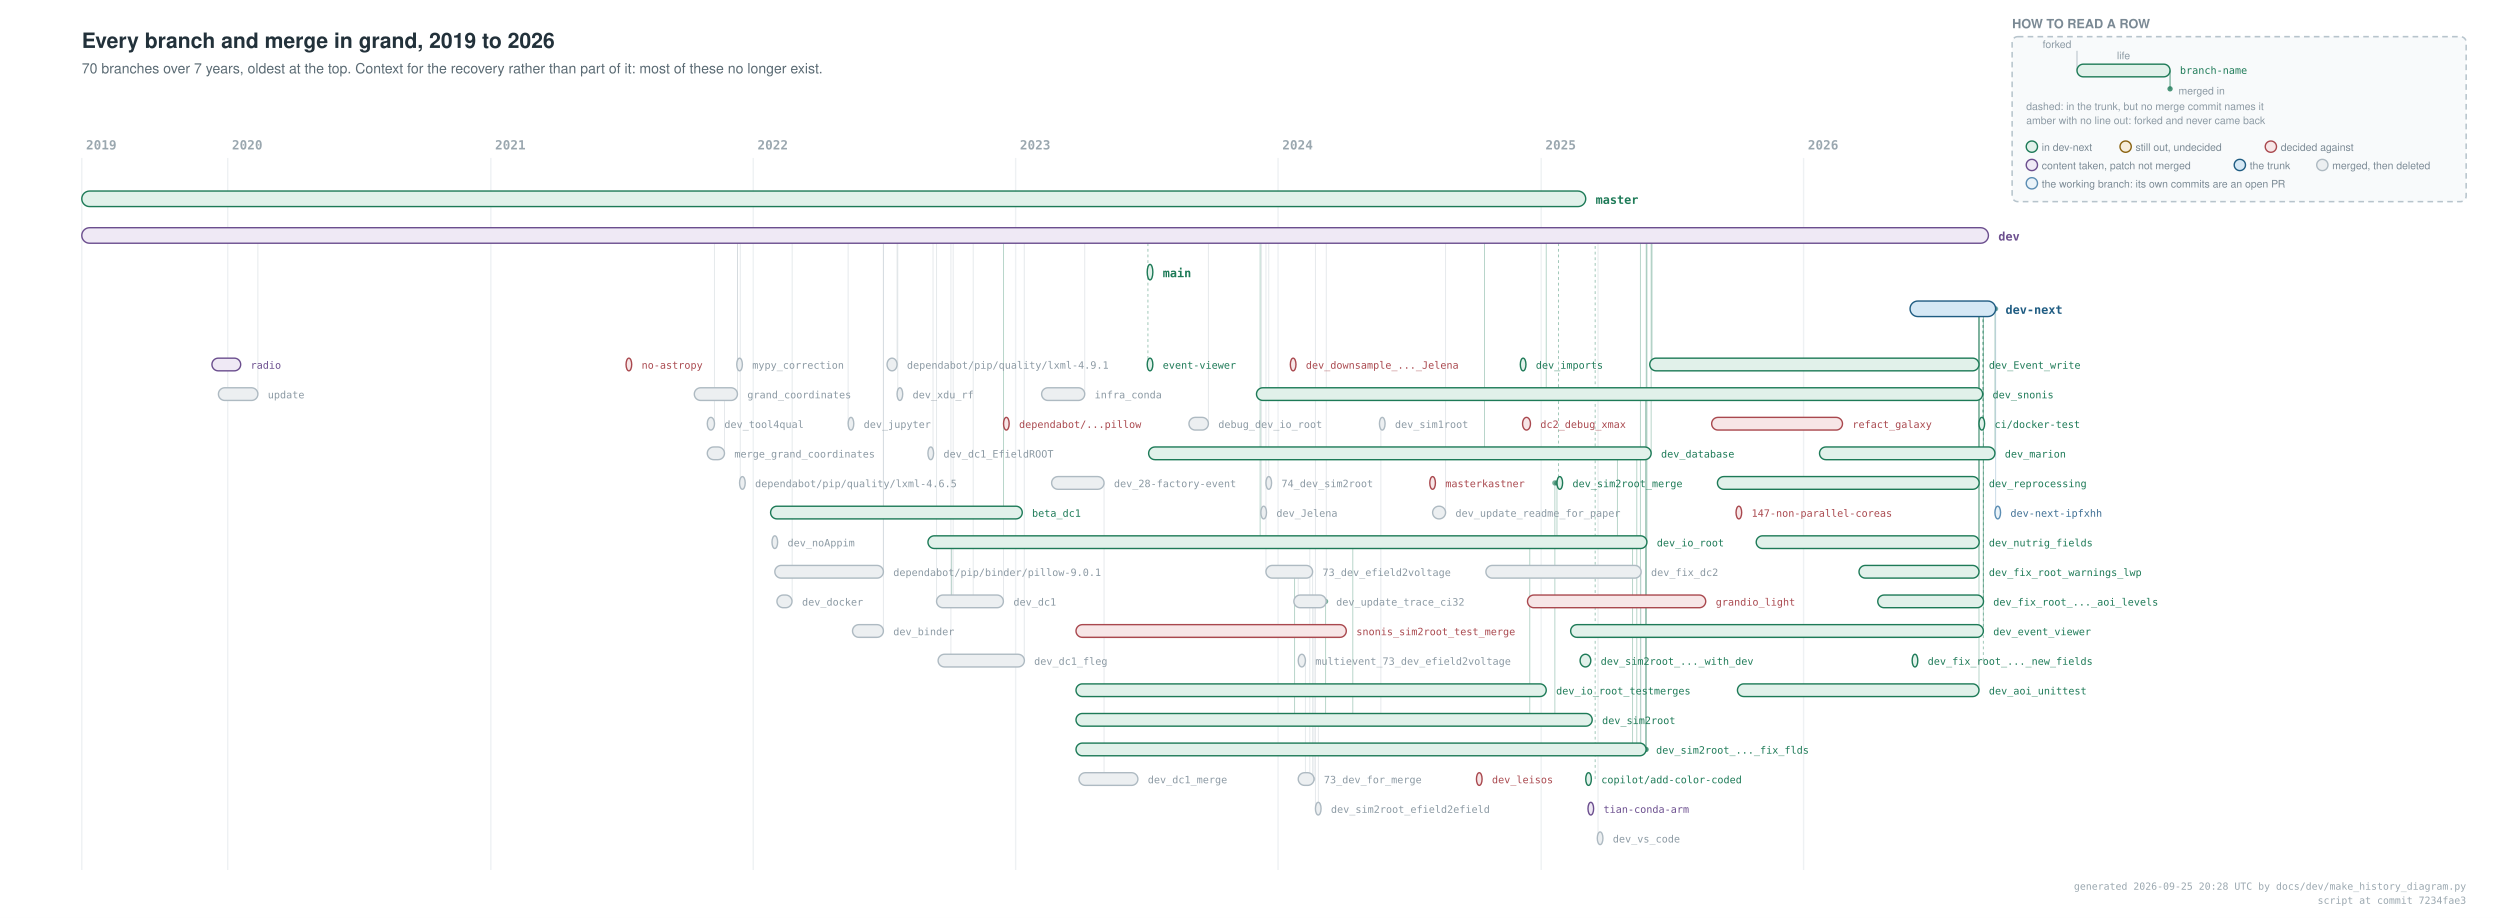
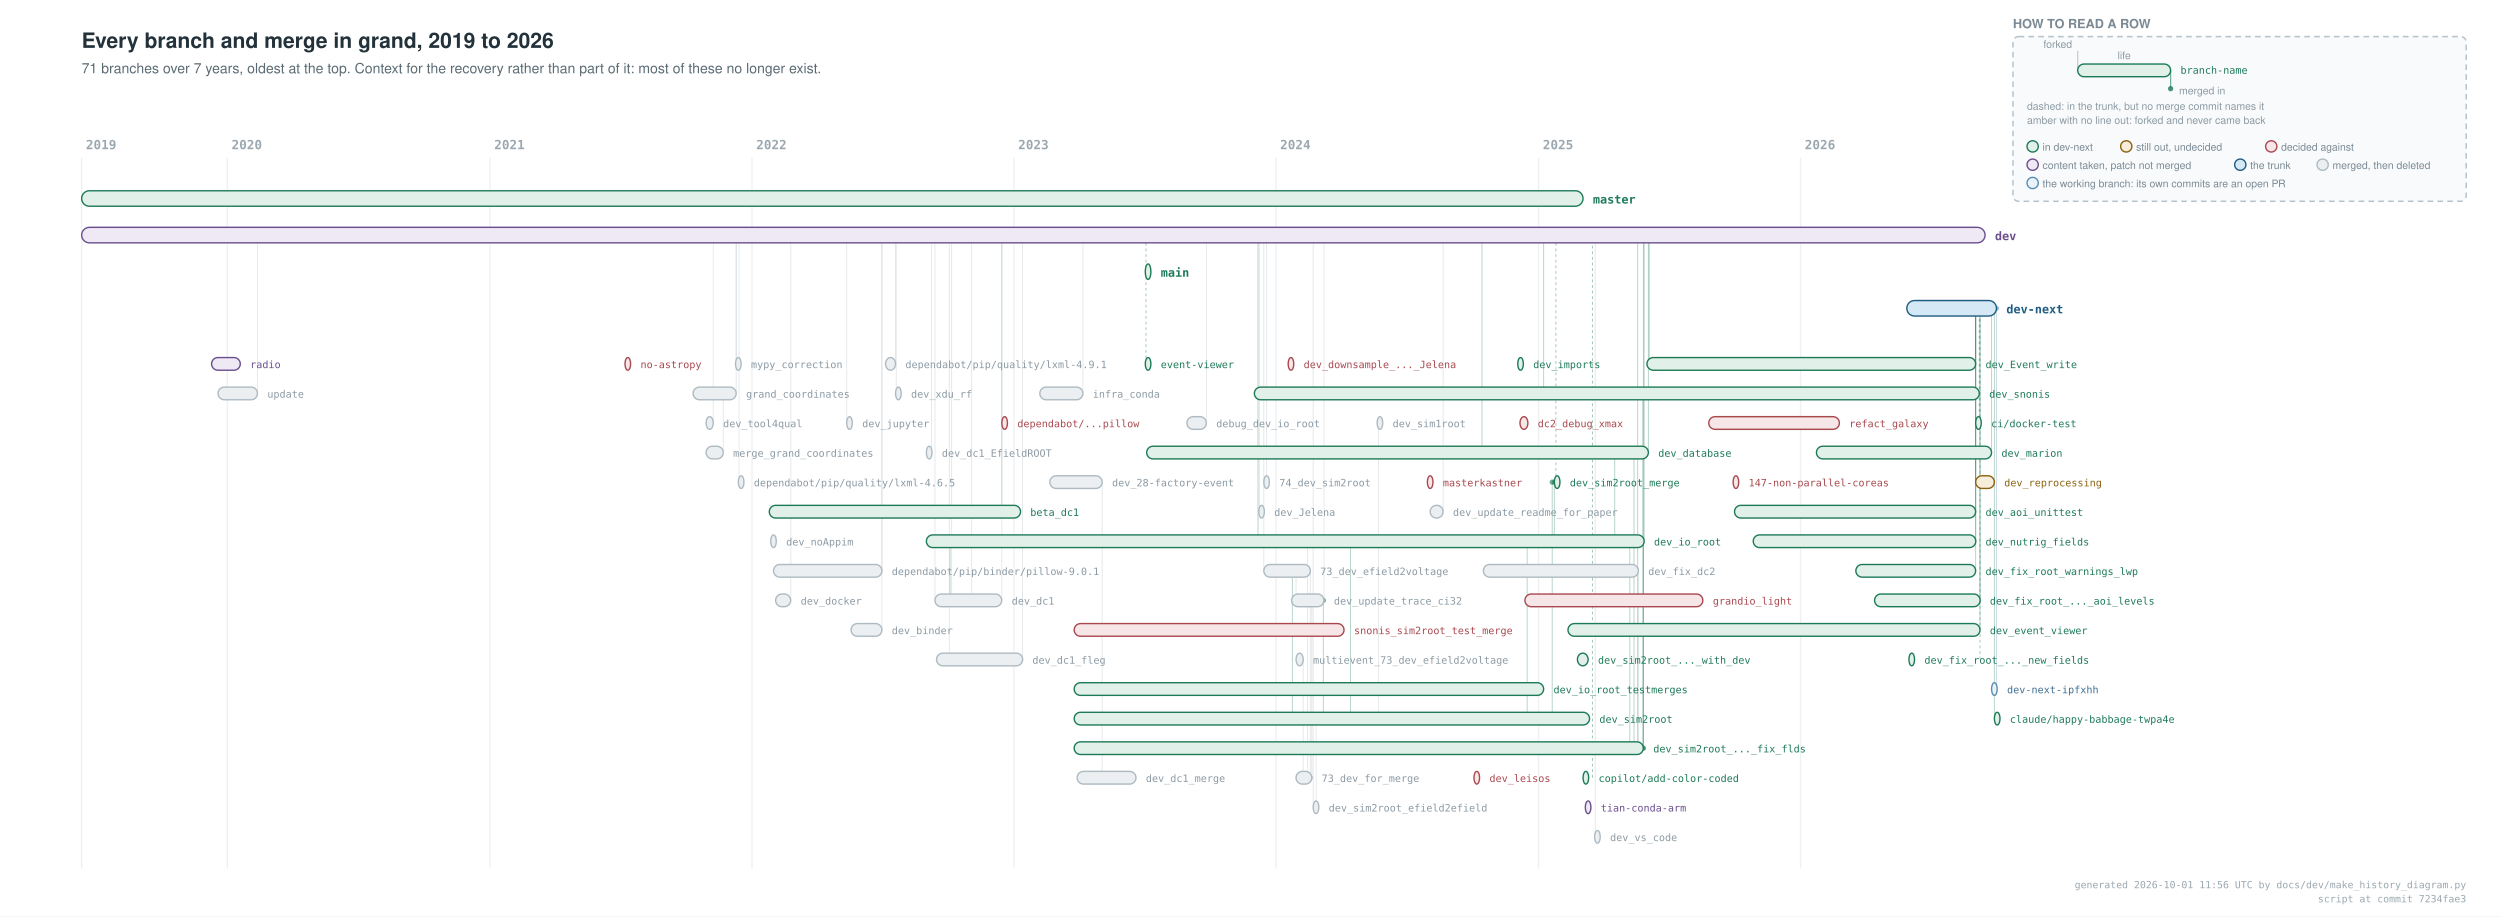
- <svg xmlns="http://www.w3.org/2000/svg" viewBox="0 0 1773 651" width="1773" height="651" font-family="IBM Plex Sans, Helvetica, Arial, sans-serif">
-   <rect width="1773" height="651" fill="#FFFFFF" />
+ <svg xmlns="http://www.w3.org/2000/svg" viewBox="0 0 1776 651" width="1776" height="651" font-family="IBM Plex Sans, Helvetica, Arial, sans-serif">
+   <rect width="1776" height="651" fill="#FFFFFF" />
  <text x="58" y="34" font-size="15" font-weight="600" fill="#22313A">Every branch and merge in grand, 2019 to 2026</text>
-   <text x="58" y="52" font-size="10" fill="#5A6A73">70 branches over 7 years, oldest at the top. Context for the recovery rather than part of it: most of these no longer exist.</text>
+   <text x="58" y="52" font-size="10" fill="#5A6A73">71 branches over 7 years, oldest at the top. Context for the recovery rather than part of it: most of these no longer exist.</text>
  <line x1="58.0" y1="112" x2="58.0" y2="617" stroke="#EEF1F3" stroke-width="1" />
  <text x="61.0" y="106" font-family="IBM Plex Mono, monospace" font-size="9" font-weight="600" fill="#9AA7AF">2019</text>
  <line x1="161.5" y1="112" x2="161.5" y2="617" stroke="#EEF1F3" stroke-width="1" />
  <text x="164.5" y="106" font-family="IBM Plex Mono, monospace" font-size="9" font-weight="600" fill="#9AA7AF">2020</text>
  <line x1="348.1" y1="112" x2="348.1" y2="617" stroke="#EEF1F3" stroke-width="1" />
  <text x="351.1" y="106" font-family="IBM Plex Mono, monospace" font-size="9" font-weight="600" fill="#9AA7AF">2021</text>
  <line x1="534.2" y1="112" x2="534.2" y2="617" stroke="#EEF1F3" stroke-width="1" />
  <text x="537.2" y="106" font-family="IBM Plex Mono, monospace" font-size="9" font-weight="600" fill="#9AA7AF">2022</text>
  <line x1="720.3" y1="112" x2="720.3" y2="617" stroke="#EEF1F3" stroke-width="1" />
  <text x="723.3" y="106" font-family="IBM Plex Mono, monospace" font-size="9" font-weight="600" fill="#9AA7AF">2023</text>
  <line x1="906.4" y1="112" x2="906.4" y2="617" stroke="#EEF1F3" stroke-width="1" />
  <text x="909.4" y="106" font-family="IBM Plex Mono, monospace" font-size="9" font-weight="600" fill="#9AA7AF">2024</text>
  <line x1="1093.0" y1="112" x2="1093.0" y2="617" stroke="#EEF1F3" stroke-width="1" />
  <text x="1096.0" y="106" font-family="IBM Plex Mono, monospace" font-size="9" font-weight="600" fill="#9AA7AF">2025</text>
  <line x1="1279.1" y1="112" x2="1279.1" y2="617" stroke="#EEF1F3" stroke-width="1" />
  <text x="1282.1" y="106" font-family="IBM Plex Mono, monospace" font-size="9" font-weight="600" fill="#9AA7AF">2026</text>
  <path d="M 182.9 279.5 L 182.9 167.0" stroke="#AEBAC2" stroke-width="0.7" fill="none" opacity="0.32" />
  <circle cx="182.9" cy="167.0" r="1.9" fill="#AEBAC2" opacity="0.6" />
  <path d="M 506.7 300.5 L 506.7 167.0" stroke="#AEBAC2" stroke-width="0.7" fill="none" opacity="0.32" />
  <circle cx="506.7" cy="167.0" r="1.9" fill="#AEBAC2" opacity="0.6" />
  <path d="M 523.0 279.5 L 523.0 167.0" stroke="#AEBAC2" stroke-width="0.7" fill="none" opacity="0.32" />
  <circle cx="523.0" cy="167.0" r="1.9" fill="#AEBAC2" opacity="0.6" />
  <path d="M 513.8 321.5 L 513.8 279.5" stroke="#AEBAC2" stroke-width="0.7" fill="none" opacity="0.32" />
  <circle cx="513.8" cy="279.5" r="1.9" fill="#AEBAC2" opacity="0.6" />
  <path d="M 523.0 258.5 L 523.0 167.0" stroke="#AEBAC2" stroke-width="0.7" fill="none" opacity="0.32" />
  <circle cx="523.0" cy="167.0" r="1.9" fill="#AEBAC2" opacity="0.6" />
  <path d="M 525.0 342.5 L 525.0 167.0" stroke="#AEBAC2" stroke-width="0.7" fill="none" opacity="0.32" />
  <circle cx="525.0" cy="167.0" r="1.9" fill="#AEBAC2" opacity="0.6" />
  <path d="M 561.8 426.5 L 561.8 167.0" stroke="#AEBAC2" stroke-width="0.7" fill="none" opacity="0.32" />
  <circle cx="561.8" cy="167.0" r="1.9" fill="#AEBAC2" opacity="0.6" />
  <path d="M 601.5 300.5 L 601.5 167.0" stroke="#AEBAC2" stroke-width="0.7" fill="none" opacity="0.32" />
  <circle cx="601.5" cy="167.0" r="1.9" fill="#AEBAC2" opacity="0.6" />
  <path d="M 626.5 447.5 L 626.5 167.0" stroke="#AEBAC2" stroke-width="0.7" fill="none" opacity="0.32" />
  <circle cx="626.5" cy="167.0" r="1.9" fill="#AEBAC2" opacity="0.6" />
  <path d="M 626.5 405.5 L 626.5 167.0" stroke="#AEBAC2" stroke-width="0.7" fill="none" opacity="0.32" />
  <circle cx="626.5" cy="167.0" r="1.9" fill="#AEBAC2" opacity="0.6" />
  <path d="M 636.2 258.5 L 636.2 167.0" stroke="#AEBAC2" stroke-width="0.7" fill="none" opacity="0.32" />
  <circle cx="636.2" cy="167.0" r="1.9" fill="#AEBAC2" opacity="0.6" />
  <path d="M 636.7 279.5 L 636.7 167.0" stroke="#AEBAC2" stroke-width="0.7" fill="none" opacity="0.32" />
  <circle cx="636.7" cy="167.0" r="1.9" fill="#AEBAC2" opacity="0.6" />
  <path d="M 674.9 384.5 L 674.9 426.5" stroke="#1D7A57" stroke-width="0.7" fill="none" opacity="0.32" />
  <circle cx="674.9" cy="426.5" r="1.9" fill="#1D7A57" opacity="0.6" />
  <path d="M 661.7 321.5 L 661.7 167.0" stroke="#AEBAC2" stroke-width="0.7" fill="none" opacity="0.32" />
  <circle cx="661.7" cy="167.0" r="1.9" fill="#AEBAC2" opacity="0.6" />
  <path d="M 664.2 426.5 L 664.2 167.0" stroke="#AEBAC2" stroke-width="0.7" fill="none" opacity="0.32" />
  <circle cx="664.2" cy="167.0" r="1.9" fill="#AEBAC2" opacity="0.6" />
  <path d="M 674.4 468.5 L 674.4 167.0" stroke="#AEBAC2" stroke-width="0.7" fill="none" opacity="0.32" />
  <circle cx="674.4" cy="167.0" r="1.9" fill="#AEBAC2" opacity="0.6" />
  <path d="M 676.0 426.5 L 676.0 167.0" stroke="#AEBAC2" stroke-width="0.7" fill="none" opacity="0.32" />
  <circle cx="676.0" cy="167.0" r="1.9" fill="#AEBAC2" opacity="0.6" />
  <path d="M 690.2 426.5 L 690.2 167.0" stroke="#AEBAC2" stroke-width="0.7" fill="none" opacity="0.32" />
  <circle cx="690.2" cy="167.0" r="1.9" fill="#AEBAC2" opacity="0.6" />
  <path d="M 711.7 426.5 L 711.7 363.5" stroke="#AEBAC2" stroke-width="0.7" fill="none" opacity="0.32" />
  <circle cx="711.7" cy="363.5" r="1.9" fill="#AEBAC2" opacity="0.6" />
  <path d="M 711.7 363.5 L 711.7 167.0" stroke="#1D7A57" stroke-width="0.7" fill="none" opacity="0.32" />
  <circle cx="711.7" cy="167.0" r="1.9" fill="#1D7A57" opacity="0.6" />
  <path d="M 726.4 468.5 L 726.4 167.0" stroke="#AEBAC2" stroke-width="0.7" fill="none" opacity="0.32" />
  <circle cx="726.4" cy="167.0" r="1.9" fill="#AEBAC2" opacity="0.6" />
  <path d="M 769.3 279.5 L 769.3 167.0" stroke="#AEBAC2" stroke-width="0.7" fill="none" opacity="0.32" />
  <circle cx="769.3" cy="167.0" r="1.9" fill="#AEBAC2" opacity="0.6" />
  <path d="M 783.0 342.5 L 783.0 552.5" stroke="#AEBAC2" stroke-width="0.7" fill="none" opacity="0.32" />
  <circle cx="783.0" cy="552.5" r="1.9" fill="#AEBAC2" opacity="0.6" />
  <path d="M 1084.9 510.5 L 1084.9 384.5" stroke="#1D7A57" stroke-width="0.7" fill="none" opacity="0.32" />
  <circle cx="1084.9" cy="384.5" r="1.9" fill="#1D7A57" opacity="0.6" />
  <path d="M 1147.1 384.5 L 1147.1 321.5" stroke="#1D7A57" stroke-width="0.7" fill="none" opacity="0.32" />
  <circle cx="1147.1" cy="321.5" r="1.9" fill="#1D7A57" opacity="0.6" />
  <path d="M 857.0 300.5 L 857.0 167.0" stroke="#AEBAC2" stroke-width="0.7" fill="none" opacity="0.32" />
  <circle cx="857.0" cy="167.0" r="1.9" fill="#AEBAC2" opacity="0.6" />
  <path d="M 893.7 384.5 L 893.7 167.0" stroke="#1D7A57" stroke-width="0.7" fill="none" opacity="0.32" />
  <circle cx="893.7" cy="167.0" r="1.9" fill="#1D7A57" opacity="0.6" />
  <path d="M 894.7 363.5 L 894.7 167.0" stroke="#AEBAC2" stroke-width="0.7" fill="none" opacity="0.32" />
  <circle cx="894.7" cy="167.0" r="1.9" fill="#AEBAC2" opacity="0.6" />
  <path d="M 897.8 405.5 L 897.8 167.0" stroke="#AEBAC2" stroke-width="0.7" fill="none" opacity="0.32" />
  <circle cx="897.8" cy="167.0" r="1.9" fill="#AEBAC2" opacity="0.6" />
  <path d="M 899.8 342.5 L 899.8 167.0" stroke="#AEBAC2" stroke-width="0.7" fill="none" opacity="0.32" />
  <circle cx="899.8" cy="167.0" r="1.9" fill="#AEBAC2" opacity="0.6" />
  <path d="M 1052.8 321.5 L 1052.8 167.0" stroke="#1D7A57" stroke-width="0.7" fill="none" opacity="0.32" />
  <circle cx="1052.8" cy="167.0" r="1.9" fill="#1D7A57" opacity="0.6" />
  <path d="M 918.1 510.5 L 918.1 405.5" stroke="#1D7A57" stroke-width="0.7" fill="none" opacity="0.32" />
  <circle cx="918.1" cy="405.5" r="1.9" fill="#1D7A57" opacity="0.6" />
  <path d="M 920.7 405.5 L 920.7 426.5" stroke="#AEBAC2" stroke-width="0.7" fill="none" opacity="0.32" />
  <circle cx="920.7" cy="426.5" r="1.9" fill="#AEBAC2" opacity="0.6" />
  <path d="M 925.8 468.5 L 925.8 552.5" stroke="#AEBAC2" stroke-width="0.7" fill="none" opacity="0.32" />
  <circle cx="925.8" cy="552.5" r="1.9" fill="#AEBAC2" opacity="0.6" />
  <path d="M 928.9 552.5 L 928.9 384.5" stroke="#AEBAC2" stroke-width="0.7" fill="none" opacity="0.32" />
  <circle cx="928.9" cy="384.5" r="1.9" fill="#AEBAC2" opacity="0.6" />
  <path d="M 930.9 405.5 L 930.9 552.5" stroke="#AEBAC2" stroke-width="0.7" fill="none" opacity="0.32" />
  <circle cx="930.9" cy="552.5" r="1.9" fill="#AEBAC2" opacity="0.6" />
  <path d="M 931.9 552.5 L 931.9 426.5" stroke="#AEBAC2" stroke-width="0.7" fill="none" opacity="0.32" />
  <circle cx="931.9" cy="426.5" r="1.9" fill="#AEBAC2" opacity="0.6" />
  <path d="M 940.1 510.5 L 940.1 426.5" stroke="#1D7A57" stroke-width="0.7" fill="none" opacity="0.32" />
  <circle cx="940.1" cy="426.5" r="1.9" fill="#1D7A57" opacity="0.6" />
  <path d="M 932.9 573.5 L 932.9 167.0" stroke="#AEBAC2" stroke-width="0.7" fill="none" opacity="0.32" />
  <circle cx="932.9" cy="167.0" r="1.9" fill="#AEBAC2" opacity="0.6" />
  <path d="M 935.0 573.5 L 935.0 510.5" stroke="#AEBAC2" stroke-width="0.7" fill="none" opacity="0.32" />
  <circle cx="935.0" cy="510.5" r="1.9" fill="#AEBAC2" opacity="0.6" />
  <path d="M 940.6 426.5 L 940.6 167.0" stroke="#AEBAC2" stroke-width="0.7" fill="none" opacity="0.32" />
  <circle cx="940.6" cy="167.0" r="1.9" fill="#AEBAC2" opacity="0.6" />
  <path d="M 959.4 384.5 L 959.4 510.5" stroke="#1D7A57" stroke-width="0.7" fill="none" opacity="0.32" />
  <circle cx="959.4" cy="510.5" r="1.9" fill="#1D7A57" opacity="0.6" />
  <path d="M 979.3 300.5 L 979.3 510.5" stroke="#AEBAC2" stroke-width="0.7" fill="none" opacity="0.32" />
  <circle cx="979.3" cy="510.5" r="1.9" fill="#AEBAC2" opacity="0.6" />
  <path d="M 1025.2 363.5 L 1025.2 167.0" stroke="#AEBAC2" stroke-width="0.7" fill="none" opacity="0.32" />
  <circle cx="1025.2" cy="167.0" r="1.9" fill="#AEBAC2" opacity="0.6" />
  <path d="M 1096.6 279.5 L 1096.6 167.0" stroke="#1D7A57" stroke-width="0.7" fill="none" opacity="0.32" />
  <circle cx="1096.6" cy="167.0" r="1.9" fill="#1D7A57" opacity="0.6" />
  <path d="M 1104.2 384.5 L 1104.2 342.5" stroke="#1D7A57" stroke-width="0.7" fill="none" opacity="0.32" />
  <circle cx="1104.2" cy="342.5" r="1.9" fill="#1D7A57" opacity="0.6" />
  <path d="M 1102.7 510.5 L 1102.7 342.5" stroke="#1D7A57" stroke-width="0.7" fill="none" opacity="0.32" />
  <circle cx="1102.7" cy="342.5" r="1.9" fill="#1D7A57" opacity="0.6" />
  <path d="M 1167.5 384.5 L 1167.5 531.5" stroke="#1D7A57" stroke-width="0.7" fill="none" opacity="0.32" />
  <circle cx="1167.5" cy="531.5" r="1.9" fill="#1D7A57" opacity="0.6" />
  <path d="M 1167.0 279.5 L 1167.0 531.5" stroke="#1D7A57" stroke-width="0.7" fill="none" opacity="0.32" />
  <circle cx="1167.0" cy="531.5" r="1.9" fill="#1D7A57" opacity="0.6" />
  <path d="M 1133.3 594.5 L 1133.3 167.0" stroke="#AEBAC2" stroke-width="0.7" fill="none" opacity="0.32" />
  <circle cx="1133.3" cy="167.0" r="1.9" fill="#AEBAC2" opacity="0.6" />
  <path d="M 1157.8 531.5 L 1157.8 384.5" stroke="#1D7A57" stroke-width="0.7" fill="none" opacity="0.32" />
  <circle cx="1157.8" cy="384.5" r="1.9" fill="#1D7A57" opacity="0.6" />
  <path d="M 1160.8 531.5 L 1160.8 321.5" stroke="#1D7A57" stroke-width="0.7" fill="none" opacity="0.32" />
  <circle cx="1160.8" cy="321.5" r="1.9" fill="#1D7A57" opacity="0.6" />
  <path d="M 1163.4 531.5 L 1163.4 167.0" stroke="#1D7A57" stroke-width="0.7" fill="none" opacity="0.32" />
  <circle cx="1163.4" cy="167.0" r="1.9" fill="#1D7A57" opacity="0.6" />
  <path d="M 1163.9 405.5 L 1163.9 531.5" stroke="#AEBAC2" stroke-width="0.7" fill="none" opacity="0.32" />
  <circle cx="1163.9" cy="531.5" r="1.9" fill="#AEBAC2" opacity="0.6" />
  <path d="M 1167.5 531.5 L 1167.5 167.0" stroke="#1D7A57" stroke-width="0.7" fill="none" opacity="0.32" />
  <circle cx="1167.5" cy="167.0" r="1.9" fill="#1D7A57" opacity="0.6" />
  <path d="M 1168.0 384.5 L 1168.0 167.0" stroke="#1D7A57" stroke-width="0.7" fill="none" opacity="0.32" />
  <circle cx="1168.0" cy="167.0" r="1.9" fill="#1D7A57" opacity="0.6" />
  <path d="M 1171.6 258.5 L 1171.6 167.0" stroke="#1D7A57" stroke-width="0.7" fill="none" opacity="0.32" />
  <circle cx="1171.6" cy="167.0" r="1.9" fill="#1D7A57" opacity="0.6" />
  <path d="M 1171.0 321.5 L 1171.0 167.0" stroke="#1D7A57" stroke-width="0.7" fill="none" opacity="0.32" />
  <circle cx="1171.0" cy="167.0" r="1.9" fill="#1D7A57" opacity="0.6" />
  <path d="M 1403.5 405.5 L 1403.5 219.0" stroke="#1D7A57" stroke-width="0.7" fill="none" opacity="0.32" />
  <circle cx="1403.5" cy="219.0" r="1.9" fill="#1D7A57" opacity="0.6" />
  <path d="M 1403.5 384.5 L 1403.5 219.0" stroke="#1D7A57" stroke-width="0.7" fill="none" opacity="0.32" />
  <circle cx="1403.5" cy="219.0" r="1.9" fill="#1D7A57" opacity="0.6" />
-   <path d="M 1403.5 342.5 L 1403.5 219.0" stroke="#1D7A57" stroke-width="0.7" fill="none" opacity="0.32" />
-   <circle cx="1403.5" cy="219.0" r="1.9" fill="#1D7A57" opacity="0.6" />
+   <path d="M 1403.5 342.5 L 1403.5 219.0" stroke="#8A6210" stroke-width="0.7" fill="none" opacity="0.32" />
+   <circle cx="1403.5" cy="219.0" r="1.9" fill="#8A6210" opacity="0.6" />
  <path d="M 1403.5 258.5 L 1403.5 219.0" stroke="#1D7A57" stroke-width="0.7" fill="none" opacity="0.32" />
  <circle cx="1403.5" cy="219.0" r="1.9" fill="#1D7A57" opacity="0.6" />
-   <path d="M 1403.5 489.5 L 1403.5 219.0" stroke="#1D7A57" stroke-width="0.7" fill="none" opacity="0.32" />
+   <path d="M 1403.5 363.5 L 1403.5 219.0" stroke="#1D7A57" stroke-width="0.7" fill="none" opacity="0.32" />
  <circle cx="1403.5" cy="219.0" r="1.9" fill="#1D7A57" opacity="0.6" />
  <path d="M 1406.6 426.5 L 1406.6 219.0" stroke="#1D7A57" stroke-width="0.7" fill="none" opacity="0.32" />
  <circle cx="1406.6" cy="219.0" r="1.9" fill="#1D7A57" opacity="0.6" />
  <path d="M 1406.6 447.5 L 1406.6 219.0" stroke="#1D7A57" stroke-width="0.7" fill="none" opacity="0.32" />
  <circle cx="1406.6" cy="219.0" r="1.9" fill="#1D7A57" opacity="0.6" />
-   <path d="M 1415.3 363.5 L 1415.3 219.0" stroke="#5B8DB3" stroke-width="0.7" fill="none" opacity="0.32" />
-   <circle cx="1415.3" cy="219.0" r="1.9" fill="#5B8DB3" opacity="0.6" />
+   <path d="M 1418.3 489.5 L 1418.3 219.0" stroke="#5B8DB3" stroke-width="0.7" fill="none" opacity="0.32" />
+   <circle cx="1418.3" cy="219.0" r="1.9" fill="#5B8DB3" opacity="0.6" />
  <path d="M 1414.8 321.5 L 1414.8 219.0" stroke="#1D7A57" stroke-width="0.7" fill="none" opacity="0.32" />
  <circle cx="1414.8" cy="219.0" r="1.9" fill="#1D7A57" opacity="0.6" />
+   <path d="M 1416.8 510.5 L 1416.8 219.0" stroke="#1D7A57" stroke-width="0.7" fill="none" opacity="0.32" />
+   <circle cx="1416.8" cy="219.0" r="1.9" fill="#1D7A57" opacity="0.6" />
  <path d="M 814.1 258.5 L 814.1 167.0" stroke="#1D7A57" stroke-width="0.7" stroke-dasharray="2 2" fill="none" opacity="0.42" />
  <path d="M 1105.3 342.5 L 1105.3 167.0" stroke="#1D7A57" stroke-width="0.7" stroke-dasharray="2 2" fill="none" opacity="0.42" />
  <path d="M 1131.3 552.5 L 1131.3 167.0" stroke="#1D7A57" stroke-width="0.7" stroke-dasharray="2 2" fill="none" opacity="0.42" />
  <path d="M 1406.6 468.5 L 1406.6 219.0" stroke="#1D7A57" stroke-width="0.7" stroke-dasharray="2 2" fill="none" opacity="0.42" />
  <path d="M 1406.1 300.5 L 1406.1 219.0" stroke="#1D7A57" stroke-width="0.7" stroke-dasharray="2 2" fill="none" opacity="0.42" />
  <rect x="58.0" y="135.5" width="1066.6" height="11" rx="5.5" fill="#E1F1EA" stroke="#1D7A57" stroke-width="1" />
  <text x="1131.6" y="144.6" font-family="IBM Plex Mono, monospace" font-size="8.4" font-weight="600" fill="#1D7A57">master</text>
  <rect x="58.0" y="161.5" width="1352.2" height="11" rx="5.5" fill="#EFE9F5" stroke="#6B4E8E" stroke-width="1" />
  <text x="1417.2" y="170.6" font-family="IBM Plex Mono, monospace" font-size="8.4" font-weight="600" fill="#6B4E8E">dev</text>
  <rect x="813.6" y="187.5" width="4.0" height="11" rx="5.5" fill="#E1F1EA" stroke="#1D7A57" stroke-width="1" />
  <text x="824.6" y="196.6" font-family="IBM Plex Mono, monospace" font-size="8.4" font-weight="600" fill="#1D7A57">main</text>
-   <rect x="1354.6" y="213.5" width="60.7" height="11" rx="5.5" fill="#D5E8F5" stroke="#1F5C82" stroke-width="1" />
-   <text x="1422.3" y="222.6" font-family="IBM Plex Mono, monospace" font-size="8.4" font-weight="600" fill="#1F5C82">dev-next</text>
+   <rect x="1354.6" y="213.5" width="63.7" height="11" rx="5.5" fill="#D5E8F5" stroke="#1F5C82" stroke-width="1" />
+   <text x="1425.3" y="222.6" font-family="IBM Plex Mono, monospace" font-size="8.4" font-weight="600" fill="#1F5C82">dev-next</text>
  <rect x="150.3" y="254.0" width="20.4" height="9" rx="4.5" fill="#EFE9F5" stroke="#6B4E8E" stroke-width="1" />
  <text x="177.7" y="261.5" font-family="IBM Plex Mono, monospace" font-size="7.2" font-weight="500" fill="#6B4E8E">radio</text>
  <rect x="154.9" y="275.0" width="28.0" height="9" rx="4.5" fill="#ECEFF1" stroke="#AEBAC2" stroke-width="1" />
  <text x="189.9" y="282.5" font-family="IBM Plex Mono, monospace" font-size="7.2" font-weight="500" fill="#8B99A3">update</text>
  <rect x="444.0" y="254.0" width="4.0" height="9" rx="4.5" fill="#F7E6E7" stroke="#A9484E" stroke-width="1" />
  <text x="455.0" y="261.5" font-family="IBM Plex Mono, monospace" font-size="7.2" font-weight="500" fill="#A9484E">no-astropy</text>
  <rect x="492.4" y="275.0" width="30.6" height="9" rx="4.5" fill="#ECEFF1" stroke="#AEBAC2" stroke-width="1" />
  <text x="530.0" y="282.5" font-family="IBM Plex Mono, monospace" font-size="7.2" font-weight="500" fill="#8B99A3">grand_coordinates</text>
  <rect x="501.6" y="296.0" width="5.1" height="9" rx="4.5" fill="#ECEFF1" stroke="#AEBAC2" stroke-width="1" />
  <text x="513.7" y="303.5" font-family="IBM Plex Mono, monospace" font-size="7.2" font-weight="500" fill="#8B99A3">dev_tool4qual</text>
  <rect x="501.6" y="317.0" width="12.2" height="9" rx="4.5" fill="#ECEFF1" stroke="#AEBAC2" stroke-width="1" />
  <text x="520.8" y="324.5" font-family="IBM Plex Mono, monospace" font-size="7.2" font-weight="500" fill="#8B99A3">merge_grand_coordinates</text>
  <rect x="522.5" y="254.0" width="4.0" height="9" rx="4.5" fill="#ECEFF1" stroke="#AEBAC2" stroke-width="1" />
  <text x="533.5" y="261.5" font-family="IBM Plex Mono, monospace" font-size="7.2" font-weight="500" fill="#8B99A3">mypy_correction</text>
  <rect x="524.5" y="338.0" width="4.0" height="9" rx="4.5" fill="#ECEFF1" stroke="#AEBAC2" stroke-width="1" />
  <text x="535.5" y="345.5" font-family="IBM Plex Mono, monospace" font-size="7.2" font-weight="500" fill="#8B99A3">dependabot/pip/quality/lxml-4.6.5</text>
  <rect x="546.5" y="359.0" width="178.5" height="9" rx="4.5" fill="#E1F1EA" stroke="#1D7A57" stroke-width="1" />
  <text x="731.9" y="366.5" font-family="IBM Plex Mono, monospace" font-size="7.2" font-weight="500" fill="#1D7A57">beta_dc1</text>
  <rect x="547.5" y="380.0" width="4.0" height="9" rx="4.5" fill="#ECEFF1" stroke="#AEBAC2" stroke-width="1" />
  <text x="558.5" y="387.5" font-family="IBM Plex Mono, monospace" font-size="7.2" font-weight="500" fill="#8B99A3">dev_noAppim</text>
  <rect x="549.5" y="401.0" width="77.0" height="9" rx="4.5" fill="#ECEFF1" stroke="#AEBAC2" stroke-width="1" />
  <text x="633.5" y="408.5" font-family="IBM Plex Mono, monospace" font-size="7.2" font-weight="500" fill="#8B99A3">dependabot/pip/binder/pillow-9.0.1</text>
  <rect x="551.0" y="422.0" width="10.7" height="9" rx="4.5" fill="#ECEFF1" stroke="#AEBAC2" stroke-width="1" />
  <text x="568.8" y="429.5" font-family="IBM Plex Mono, monospace" font-size="7.2" font-weight="500" fill="#8B99A3">dev_docker</text>
  <rect x="601.5" y="296.0" width="4.0" height="9" rx="4.5" fill="#ECEFF1" stroke="#AEBAC2" stroke-width="1" />
  <text x="612.5" y="303.5" font-family="IBM Plex Mono, monospace" font-size="7.2" font-weight="500" fill="#8B99A3">dev_jupyter</text>
  <rect x="604.6" y="443.0" width="21.9" height="9" rx="4.5" fill="#ECEFF1" stroke="#AEBAC2" stroke-width="1" />
  <text x="633.5" y="450.5" font-family="IBM Plex Mono, monospace" font-size="7.2" font-weight="500" fill="#8B99A3">dev_binder</text>
  <rect x="629.1" y="254.0" width="7.1" height="9" rx="4.5" fill="#ECEFF1" stroke="#AEBAC2" stroke-width="1" />
  <text x="643.2" y="261.5" font-family="IBM Plex Mono, monospace" font-size="7.2" font-weight="500" fill="#8B99A3">dependabot/pip/quality/lxml-4.9.1</text>
  <rect x="636.2" y="275.0" width="4.0" height="9" rx="4.5" fill="#ECEFF1" stroke="#AEBAC2" stroke-width="1" />
  <text x="647.2" y="282.5" font-family="IBM Plex Mono, monospace" font-size="7.2" font-weight="500" fill="#8B99A3">dev_xdu_rf</text>
  <rect x="658.1" y="317.0" width="4.0" height="9" rx="4.5" fill="#ECEFF1" stroke="#AEBAC2" stroke-width="1" />
  <text x="669.1" y="324.5" font-family="IBM Plex Mono, monospace" font-size="7.2" font-weight="500" fill="#8B99A3">dev_dc1_EfieldROOT</text>
  <rect x="658.1" y="380.0" width="509.9" height="9" rx="4.5" fill="#E1F1EA" stroke="#1D7A57" stroke-width="1" />
  <text x="1175.0" y="387.5" font-family="IBM Plex Mono, monospace" font-size="7.2" font-weight="500" fill="#1D7A57">dev_io_root</text>
  <rect x="664.2" y="422.0" width="47.4" height="9" rx="4.5" fill="#ECEFF1" stroke="#AEBAC2" stroke-width="1" />
  <text x="718.7" y="429.5" font-family="IBM Plex Mono, monospace" font-size="7.2" font-weight="500" fill="#8B99A3">dev_dc1</text>
  <rect x="665.3" y="464.0" width="61.2" height="9" rx="4.5" fill="#ECEFF1" stroke="#AEBAC2" stroke-width="1" />
  <text x="733.4" y="471.5" font-family="IBM Plex Mono, monospace" font-size="7.2" font-weight="500" fill="#8B99A3">dev_dc1_fleg</text>
  <rect x="711.7" y="296.0" width="4.0" height="9" rx="4.5" fill="#F7E6E7" stroke="#A9484E" stroke-width="1" />
  <text x="722.7" y="303.5" font-family="IBM Plex Mono, monospace" font-size="7.2" font-weight="500" fill="#A9484E">dependabot/...pillow</text>
  <rect x="738.7" y="275.0" width="30.6" height="9" rx="4.5" fill="#ECEFF1" stroke="#AEBAC2" stroke-width="1" />
  <text x="776.3" y="282.5" font-family="IBM Plex Mono, monospace" font-size="7.2" font-weight="500" fill="#8B99A3">infra_conda</text>
  <rect x="745.8" y="338.0" width="37.2" height="9" rx="4.5" fill="#ECEFF1" stroke="#AEBAC2" stroke-width="1" />
  <text x="790.0" y="345.5" font-family="IBM Plex Mono, monospace" font-size="7.2" font-weight="500" fill="#8B99A3">dev_28-factory-event</text>
  <rect x="763.1" y="443.0" width="191.7" height="9" rx="4.5" fill="#F7E6E7" stroke="#A9484E" stroke-width="1" />
  <text x="961.9" y="450.5" font-family="IBM Plex Mono, monospace" font-size="7.2" font-weight="500" fill="#A9484E">snonis_sim2root_test_merge</text>
  <rect x="763.1" y="485.0" width="333.5" height="9" rx="4.5" fill="#E1F1EA" stroke="#1D7A57" stroke-width="1" />
  <text x="1103.6" y="492.5" font-family="IBM Plex Mono, monospace" font-size="7.2" font-weight="500" fill="#1D7A57">dev_io_root_testmerges</text>
  <rect x="763.1" y="506.0" width="366.1" height="9" rx="4.5" fill="#E1F1EA" stroke="#1D7A57" stroke-width="1" />
  <text x="1136.2" y="513.5" font-family="IBM Plex Mono, monospace" font-size="7.2" font-weight="500" fill="#1D7A57">dev_sim2root</text>
  <rect x="763.1" y="527.0" width="404.3" height="9" rx="4.5" fill="#E1F1EA" stroke="#1D7A57" stroke-width="1" />
  <text x="1174.5" y="534.5" font-family="IBM Plex Mono, monospace" font-size="7.2" font-weight="500" fill="#1D7A57">dev_sim2root_..._fix_flds</text>
  <rect x="765.2" y="548.0" width="41.8" height="9" rx="4.5" fill="#ECEFF1" stroke="#AEBAC2" stroke-width="1" />
  <text x="814.0" y="555.5" font-family="IBM Plex Mono, monospace" font-size="7.2" font-weight="500" fill="#8B99A3">dev_dc1_merge</text>
  <rect x="813.6" y="254.0" width="4.0" height="9" rx="4.5" fill="#E1F1EA" stroke="#1D7A57" stroke-width="1" />
  <text x="824.6" y="261.5" font-family="IBM Plex Mono, monospace" font-size="7.2" font-weight="500" fill="#1D7A57">event-viewer</text>
  <rect x="814.6" y="317.0" width="356.4" height="9" rx="4.5" fill="#E1F1EA" stroke="#1D7A57" stroke-width="1" />
  <text x="1178.0" y="324.5" font-family="IBM Plex Mono, monospace" font-size="7.2" font-weight="500" fill="#1D7A57">dev_database</text>
  <rect x="843.2" y="296.0" width="13.8" height="9" rx="4.5" fill="#ECEFF1" stroke="#AEBAC2" stroke-width="1" />
  <text x="864.0" y="303.5" font-family="IBM Plex Mono, monospace" font-size="7.2" font-weight="500" fill="#8B99A3">debug_dev_io_root</text>
  <rect x="891.1" y="275.0" width="515.0" height="9" rx="4.5" fill="#E1F1EA" stroke="#1D7A57" stroke-width="1" />
  <text x="1413.1" y="282.5" font-family="IBM Plex Mono, monospace" font-size="7.2" font-weight="500" fill="#1D7A57">dev_snonis</text>
  <rect x="894.2" y="359.0" width="4.0" height="9" rx="4.5" fill="#ECEFF1" stroke="#AEBAC2" stroke-width="1" />
  <text x="905.2" y="366.5" font-family="IBM Plex Mono, monospace" font-size="7.2" font-weight="500" fill="#8B99A3">dev_Jelena</text>
  <rect x="897.8" y="338.0" width="4.0" height="9" rx="4.5" fill="#ECEFF1" stroke="#AEBAC2" stroke-width="1" />
  <text x="908.8" y="345.5" font-family="IBM Plex Mono, monospace" font-size="7.2" font-weight="500" fill="#8B99A3">74_dev_sim2root</text>
  <rect x="897.8" y="401.0" width="33.1" height="9" rx="4.5" fill="#ECEFF1" stroke="#AEBAC2" stroke-width="1" />
  <text x="937.9" y="408.5" font-family="IBM Plex Mono, monospace" font-size="7.2" font-weight="500" fill="#8B99A3">73_dev_efield2voltage</text>
  <rect x="915.1" y="254.0" width="4.0" height="9" rx="4.5" fill="#F7E6E7" stroke="#A9484E" stroke-width="1" />
  <text x="926.1" y="261.5" font-family="IBM Plex Mono, monospace" font-size="7.2" font-weight="500" fill="#A9484E">dev_downsample_..._Jelena</text>
  <rect x="917.6" y="422.0" width="22.9" height="9" rx="4.5" fill="#ECEFF1" stroke="#AEBAC2" stroke-width="1" />
  <text x="947.6" y="429.5" font-family="IBM Plex Mono, monospace" font-size="7.2" font-weight="500" fill="#8B99A3">dev_update_trace_ci32</text>
  <rect x="920.7" y="464.0" width="5.1" height="9" rx="4.5" fill="#ECEFF1" stroke="#AEBAC2" stroke-width="1" />
  <text x="932.8" y="471.5" font-family="IBM Plex Mono, monospace" font-size="7.2" font-weight="500" fill="#8B99A3">multievent_73_dev_efield2voltage</text>
  <rect x="920.7" y="548.0" width="11.2" height="9" rx="4.5" fill="#ECEFF1" stroke="#AEBAC2" stroke-width="1" />
  <text x="938.9" y="555.5" font-family="IBM Plex Mono, monospace" font-size="7.2" font-weight="500" fill="#8B99A3">73_dev_for_merge</text>
  <rect x="932.9" y="569.0" width="4.0" height="9" rx="4.5" fill="#ECEFF1" stroke="#AEBAC2" stroke-width="1" />
  <text x="943.9" y="576.5" font-family="IBM Plex Mono, monospace" font-size="7.2" font-weight="500" fill="#8B99A3">dev_sim2root_efield2efield</text>
  <rect x="978.3" y="296.0" width="4.0" height="9" rx="4.5" fill="#ECEFF1" stroke="#AEBAC2" stroke-width="1" />
  <text x="989.3" y="303.5" font-family="IBM Plex Mono, monospace" font-size="7.2" font-weight="500" fill="#8B99A3">dev_sim1root</text>
  <rect x="1014.0" y="338.0" width="4.0" height="9" rx="4.5" fill="#F7E6E7" stroke="#A9484E" stroke-width="1" />
  <text x="1025.0" y="345.5" font-family="IBM Plex Mono, monospace" font-size="7.2" font-weight="500" fill="#A9484E">masterkastner</text>
  <rect x="1016.0" y="359.0" width="9.2" height="9" rx="4.5" fill="#ECEFF1" stroke="#AEBAC2" stroke-width="1" />
  <text x="1032.2" y="366.5" font-family="IBM Plex Mono, monospace" font-size="7.2" font-weight="500" fill="#8B99A3">dev_update_readme_for_paper</text>
  <rect x="1047.1" y="548.0" width="4.0" height="9" rx="4.5" fill="#F7E6E7" stroke="#A9484E" stroke-width="1" />
  <text x="1058.1" y="555.5" font-family="IBM Plex Mono, monospace" font-size="7.2" font-weight="500" fill="#A9484E">dev_leisos</text>
  <rect x="1053.8" y="401.0" width="110.1" height="9" rx="4.5" fill="#ECEFF1" stroke="#AEBAC2" stroke-width="1" />
  <text x="1170.9" y="408.5" font-family="IBM Plex Mono, monospace" font-size="7.2" font-weight="500" fill="#8B99A3">dev_fix_dc2</text>
  <rect x="1078.2" y="254.0" width="4.0" height="9" rx="4.5" fill="#E1F1EA" stroke="#1D7A57" stroke-width="1" />
  <text x="1089.2" y="261.5" font-family="IBM Plex Mono, monospace" font-size="7.2" font-weight="500" fill="#1D7A57">dev_imports</text>
  <rect x="1079.8" y="296.0" width="5.6" height="9" rx="4.5" fill="#F7E6E7" stroke="#A9484E" stroke-width="1" />
  <text x="1092.4" y="303.5" font-family="IBM Plex Mono, monospace" font-size="7.2" font-weight="500" fill="#A9484E">dc2_debug_xmax</text>
  <rect x="1083.3" y="422.0" width="126.4" height="9" rx="4.5" fill="#F7E6E7" stroke="#A9484E" stroke-width="1" />
  <text x="1216.8" y="429.5" font-family="IBM Plex Mono, monospace" font-size="7.2" font-weight="500" fill="#A9484E">grandio_light</text>
  <rect x="1104.2" y="338.0" width="4.0" height="9" rx="4.5" fill="#E1F1EA" stroke="#1D7A57" stroke-width="1" />
  <text x="1115.2" y="345.5" font-family="IBM Plex Mono, monospace" font-size="7.2" font-weight="500" fill="#1D7A57">dev_sim2root_merge</text>
  <rect x="1113.9" y="443.0" width="292.7" height="9" rx="4.5" fill="#E1F1EA" stroke="#1D7A57" stroke-width="1" />
  <text x="1413.6" y="450.5" font-family="IBM Plex Mono, monospace" font-size="7.2" font-weight="500" fill="#1D7A57">dev_event_viewer</text>
  <rect x="1120.6" y="464.0" width="7.6" height="9" rx="4.5" fill="#E1F1EA" stroke="#1D7A57" stroke-width="1" />
  <text x="1135.2" y="471.5" font-family="IBM Plex Mono, monospace" font-size="7.2" font-weight="500" fill="#1D7A57">dev_sim2root_..._with_dev</text>
  <rect x="1124.6" y="548.0" width="4.0" height="9" rx="4.5" fill="#E1F1EA" stroke="#1D7A57" stroke-width="1" />
  <text x="1135.6" y="555.5" font-family="IBM Plex Mono, monospace" font-size="7.2" font-weight="500" fill="#1D7A57">copilot/add-color-coded</text>
  <rect x="1126.2" y="569.0" width="4.0" height="9" rx="4.5" fill="#EFE9F5" stroke="#6B4E8E" stroke-width="1" />
  <text x="1137.2" y="576.5" font-family="IBM Plex Mono, monospace" font-size="7.2" font-weight="500" fill="#6B4E8E">tian-conda-arm</text>
  <rect x="1132.8" y="590.0" width="4.0" height="9" rx="4.5" fill="#ECEFF1" stroke="#AEBAC2" stroke-width="1" />
  <text x="1143.8" y="597.5" font-family="IBM Plex Mono, monospace" font-size="7.2" font-weight="500" fill="#8B99A3">dev_vs_code</text>
  <rect x="1170.0" y="254.0" width="233.5" height="9" rx="4.5" fill="#E1F1EA" stroke="#1D7A57" stroke-width="1" />
  <text x="1410.5" y="261.5" font-family="IBM Plex Mono, monospace" font-size="7.2" font-weight="500" fill="#1D7A57">dev_Event_write</text>
  <rect x="1213.9" y="296.0" width="92.8" height="9" rx="4.5" fill="#F7E6E7" stroke="#A9484E" stroke-width="1" />
  <text x="1313.7" y="303.5" font-family="IBM Plex Mono, monospace" font-size="7.2" font-weight="500" fill="#A9484E">refact_galaxy</text>
-   <rect x="1218.0" y="338.0" width="185.6" height="9" rx="4.5" fill="#E1F1EA" stroke="#1D7A57" stroke-width="1" />
-   <text x="1410.5" y="345.5" font-family="IBM Plex Mono, monospace" font-size="7.2" font-weight="500" fill="#1D7A57">dev_reprocessing</text>
-   <rect x="1231.2" y="359.0" width="4.0" height="9" rx="4.5" fill="#F7E6E7" stroke="#A9484E" stroke-width="1" />
-   <text x="1242.2" y="366.5" font-family="IBM Plex Mono, monospace" font-size="7.2" font-weight="500" fill="#A9484E">147-non-parallel-coreas</text>
-   <rect x="1232.2" y="485.0" width="171.3" height="9" rx="4.5" fill="#E1F1EA" stroke="#1D7A57" stroke-width="1" />
-   <text x="1410.5" y="492.5" font-family="IBM Plex Mono, monospace" font-size="7.2" font-weight="500" fill="#1D7A57">dev_aoi_unittest</text>
+   <rect x="1231.2" y="338.0" width="4.0" height="9" rx="4.5" fill="#F7E6E7" stroke="#A9484E" stroke-width="1" />
+   <text x="1242.2" y="345.5" font-family="IBM Plex Mono, monospace" font-size="7.2" font-weight="500" fill="#A9484E">147-non-parallel-coreas</text>
+   <rect x="1232.2" y="359.0" width="171.3" height="9" rx="4.5" fill="#E1F1EA" stroke="#1D7A57" stroke-width="1" />
+   <text x="1410.5" y="366.5" font-family="IBM Plex Mono, monospace" font-size="7.2" font-weight="500" fill="#1D7A57">dev_aoi_unittest</text>
  <rect x="1245.5" y="380.0" width="158.1" height="9" rx="4.5" fill="#E1F1EA" stroke="#1D7A57" stroke-width="1" />
  <text x="1410.5" y="387.5" font-family="IBM Plex Mono, monospace" font-size="7.2" font-weight="500" fill="#1D7A57">dev_nutrig_fields</text>
  <rect x="1290.4" y="317.0" width="124.4" height="9" rx="4.5" fill="#E1F1EA" stroke="#1D7A57" stroke-width="1" />
  <text x="1421.8" y="324.5" font-family="IBM Plex Mono, monospace" font-size="7.2" font-weight="500" fill="#1D7A57">dev_marion</text>
  <rect x="1318.4" y="401.0" width="85.1" height="9" rx="4.5" fill="#E1F1EA" stroke="#1D7A57" stroke-width="1" />
  <text x="1410.5" y="408.5" font-family="IBM Plex Mono, monospace" font-size="7.2" font-weight="500" fill="#1D7A57">dev_fix_root_warnings_lwp</text>
  <rect x="1331.7" y="422.0" width="75.0" height="9" rx="4.5" fill="#E1F1EA" stroke="#1D7A57" stroke-width="1" />
  <text x="1413.6" y="429.5" font-family="IBM Plex Mono, monospace" font-size="7.2" font-weight="500" fill="#1D7A57">dev_fix_root_..._aoi_levels</text>
  <rect x="1356.1" y="464.0" width="4.0" height="9" rx="4.5" fill="#E1F1EA" stroke="#1D7A57" stroke-width="1" />
  <text x="1367.1" y="471.5" font-family="IBM Plex Mono, monospace" font-size="7.2" font-weight="500" fill="#1D7A57">dev_fix_root_..._new_fields</text>
  <rect x="1403.5" y="296.0" width="4.0" height="9" rx="4.5" fill="#E1F1EA" stroke="#1D7A57" stroke-width="1" />
  <text x="1414.5" y="303.5" font-family="IBM Plex Mono, monospace" font-size="7.2" font-weight="500" fill="#1D7A57">ci/docker-test</text>
-   <rect x="1414.8" y="359.0" width="4.0" height="9" rx="4.5" fill="#EAF3F9" stroke="#5B8DB3" stroke-width="1" />
-   <text x="1425.8" y="366.5" font-family="IBM Plex Mono, monospace" font-size="7.2" font-weight="500" fill="#3F6F94">dev-next-ipfxhh</text>
-   <text x="1427.0" y="20.0" font-size="9" font-weight="600" fill="#7A8994">HOW TO READ A ROW</text>
-   <rect x="1427.0" y="26.0" width="322" height="117" rx="4" fill="#F8FAFB" stroke="#B7C4CC" stroke-width="1.1" stroke-dasharray="4 3" />
-   <path d="M 1473.0 36.0 L 1473.0 50.0" stroke="#AEBAC2" stroke-width="0.9" opacity="0.7" />
-   <rect x="1473.0" y="45.5" width="66" height="9" rx="4.5" fill="#E1F1EA" stroke="#1D7A57" stroke-width="1" />
-   <text x="1546.0" y="52.4" font-family="IBM Plex Mono, monospace" font-size="7.2" font-weight="500" fill="#1D7A57">branch-name</text>
-   <path d="M 1539.0 50.0 L 1539.0 63.0" stroke="#1D7A57" stroke-width="0.9" opacity="0.6" />
-   <circle cx="1539.0" cy="63.0" r="1.9" fill="#1D7A57" opacity="0.8" />
-   <text x="1469.0" y="34.0" font-size="7.4" fill="#8B99A3" text-anchor="end">forked</text>
-   <text x="1506.0" y="42.0" font-size="7.4" fill="#8B99A3" text-anchor="middle">life</text>
-   <text x="1545.0" y="67.0" font-size="7.4" fill="#8B99A3" text-anchor="start">merged in</text>
-   <text x="1437.0" y="78.0" font-size="7.4" fill="#8B99A3">dashed: in the trunk, but no merge commit names it</text>
-   <text x="1437.0" y="88.0" font-size="7.4" fill="#8B99A3">amber with no line out: forked and never came back</text>
-   <rect x="1437.0" y="100.0" width="8" height="8" rx="4" fill="#E1F1EA" stroke="#1D7A57" />
-   <text x="1448.0" y="107.0" font-size="7.4" fill="#7A8994">in dev-next</text>
-   <rect x="1503.5" y="100.0" width="8" height="8" rx="4" fill="#F6EDDA" stroke="#8A6210" />
-   <text x="1514.5" y="107.0" font-size="7.4" fill="#7A8994">still out, undecided</text>
-   <rect x="1606.5" y="100.0" width="8" height="8" rx="4" fill="#F7E6E7" stroke="#A9484E" />
-   <text x="1617.5" y="107.0" font-size="7.4" fill="#7A8994">decided against</text>
-   <rect x="1437.0" y="113.0" width="8" height="8" rx="4" fill="#EFE9F5" stroke="#6B4E8E" />
-   <text x="1448.0" y="120.0" font-size="7.4" fill="#7A8994">content taken, patch not merged</text>
-   <rect x="1584.5" y="113.0" width="8" height="8" rx="4" fill="#D5E8F5" stroke="#1F5C82" />
-   <text x="1595.5" y="120.0" font-size="7.4" fill="#7A8994">the trunk</text>
-   <rect x="1643.0" y="113.0" width="8" height="8" rx="4" fill="#ECEFF1" stroke="#AEBAC2" />
-   <text x="1654.0" y="120.0" font-size="7.4" fill="#7A8994">merged, then deleted</text>
-   <rect x="1437.0" y="126.0" width="8" height="8" rx="4" fill="#EAF3F9" stroke="#5B8DB3" />
-   <text x="1448.0" y="133.0" font-size="7.4" fill="#7A8994">the working branch: its own commits are an open PR</text>
-   <text x="1749.0" y="631.0" font-family="IBM Plex Mono, monospace" font-size="7" fill="#9AA7AF" text-anchor="end">generated 2026-09-25 20:28 UTC by docs/dev/make_history_diagram.py</text>
-   <text x="1749.0" y="641.0" font-family="IBM Plex Mono, monospace" font-size="7" fill="#9AA7AF" text-anchor="end">script at commit 7234fae3</text>
+   <rect x="1403.5" y="338.0" width="13.3" height="9" rx="4.5" fill="#F6EDDA" stroke="#8A6210" stroke-width="1" />
+   <text x="1423.8" y="345.5" font-family="IBM Plex Mono, monospace" font-size="7.2" font-weight="500" fill="#8A6210">dev_reprocessing</text>
+   <rect x="1414.8" y="485.0" width="4.0" height="9" rx="4.5" fill="#EAF3F9" stroke="#5B8DB3" stroke-width="1" />
+   <text x="1425.8" y="492.5" font-family="IBM Plex Mono, monospace" font-size="7.2" font-weight="500" fill="#3F6F94">dev-next-ipfxhh</text>
+   <rect x="1416.8" y="506.0" width="4.0" height="9" rx="4.5" fill="#E1F1EA" stroke="#1D7A57" stroke-width="1" />
+   <text x="1427.8" y="513.5" font-family="IBM Plex Mono, monospace" font-size="7.2" font-weight="500" fill="#1D7A57">claude/happy-babbage-twpa4e</text>
+   <text x="1430.0" y="20.0" font-size="9" font-weight="600" fill="#7A8994">HOW TO READ A ROW</text>
+   <rect x="1430.0" y="26.0" width="322" height="117" rx="4" fill="#F8FAFB" stroke="#B7C4CC" stroke-width="1.1" stroke-dasharray="4 3" />
+   <path d="M 1476.0 36.0 L 1476.0 50.0" stroke="#AEBAC2" stroke-width="0.9" opacity="0.7" />
+   <rect x="1476.0" y="45.5" width="66" height="9" rx="4.5" fill="#E1F1EA" stroke="#1D7A57" stroke-width="1" />
+   <text x="1549.0" y="52.4" font-family="IBM Plex Mono, monospace" font-size="7.2" font-weight="500" fill="#1D7A57">branch-name</text>
+   <path d="M 1542.0 50.0 L 1542.0 63.0" stroke="#1D7A57" stroke-width="0.9" opacity="0.6" />
+   <circle cx="1542.0" cy="63.0" r="1.9" fill="#1D7A57" opacity="0.8" />
+   <text x="1472.0" y="34.0" font-size="7.4" fill="#8B99A3" text-anchor="end">forked</text>
+   <text x="1509.0" y="42.0" font-size="7.4" fill="#8B99A3" text-anchor="middle">life</text>
+   <text x="1548.0" y="67.0" font-size="7.4" fill="#8B99A3" text-anchor="start">merged in</text>
+   <text x="1440.0" y="78.0" font-size="7.4" fill="#8B99A3">dashed: in the trunk, but no merge commit names it</text>
+   <text x="1440.0" y="88.0" font-size="7.4" fill="#8B99A3">amber with no line out: forked and never came back</text>
+   <rect x="1440.0" y="100.0" width="8" height="8" rx="4" fill="#E1F1EA" stroke="#1D7A57" />
+   <text x="1451.0" y="107.0" font-size="7.4" fill="#7A8994">in dev-next</text>
+   <rect x="1506.5" y="100.0" width="8" height="8" rx="4" fill="#F6EDDA" stroke="#8A6210" />
+   <text x="1517.5" y="107.0" font-size="7.4" fill="#7A8994">still out, undecided</text>
+   <rect x="1609.5" y="100.0" width="8" height="8" rx="4" fill="#F7E6E7" stroke="#A9484E" />
+   <text x="1620.5" y="107.0" font-size="7.4" fill="#7A8994">decided against</text>
+   <rect x="1440.0" y="113.0" width="8" height="8" rx="4" fill="#EFE9F5" stroke="#6B4E8E" />
+   <text x="1451.0" y="120.0" font-size="7.4" fill="#7A8994">content taken, patch not merged</text>
+   <rect x="1587.5" y="113.0" width="8" height="8" rx="4" fill="#D5E8F5" stroke="#1F5C82" />
+   <text x="1598.5" y="120.0" font-size="7.4" fill="#7A8994">the trunk</text>
+   <rect x="1646.0" y="113.0" width="8" height="8" rx="4" fill="#ECEFF1" stroke="#AEBAC2" />
+   <text x="1657.0" y="120.0" font-size="7.4" fill="#7A8994">merged, then deleted</text>
+   <rect x="1440.0" y="126.0" width="8" height="8" rx="4" fill="#EAF3F9" stroke="#5B8DB3" />
+   <text x="1451.0" y="133.0" font-size="7.4" fill="#7A8994">the working branch: its own commits are an open PR</text>
+   <text x="1752.0" y="631.0" font-family="IBM Plex Mono, monospace" font-size="7" fill="#9AA7AF" text-anchor="end">generated 2026-10-01 11:56 UTC by docs/dev/make_history_diagram.py</text>
+   <text x="1752.0" y="641.0" font-family="IBM Plex Mono, monospace" font-size="7" fill="#9AA7AF" text-anchor="end">script at commit 7234fae3</text>
</svg>
